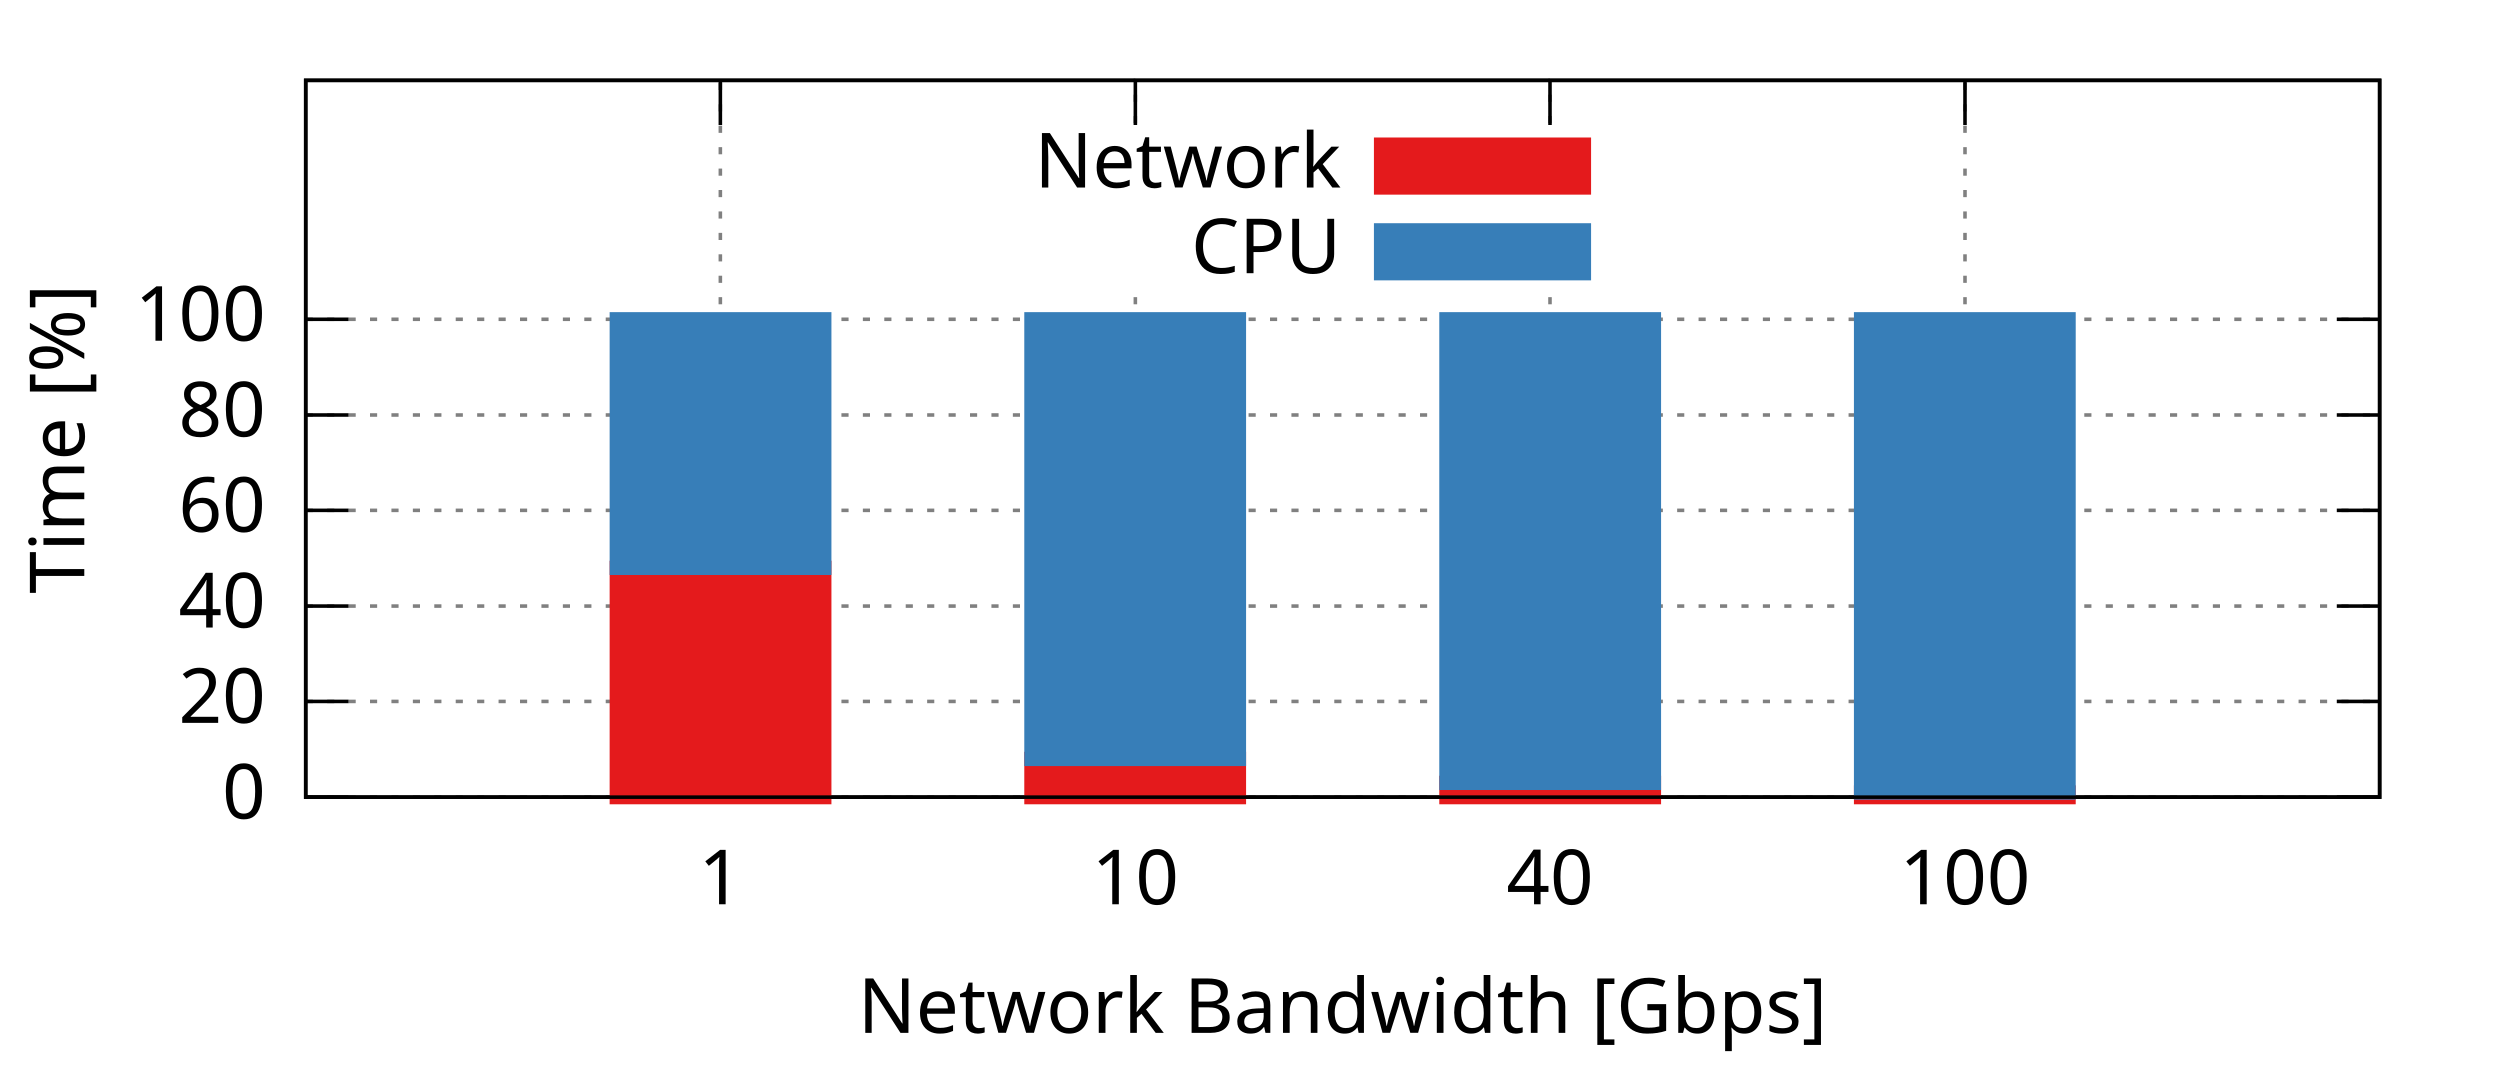
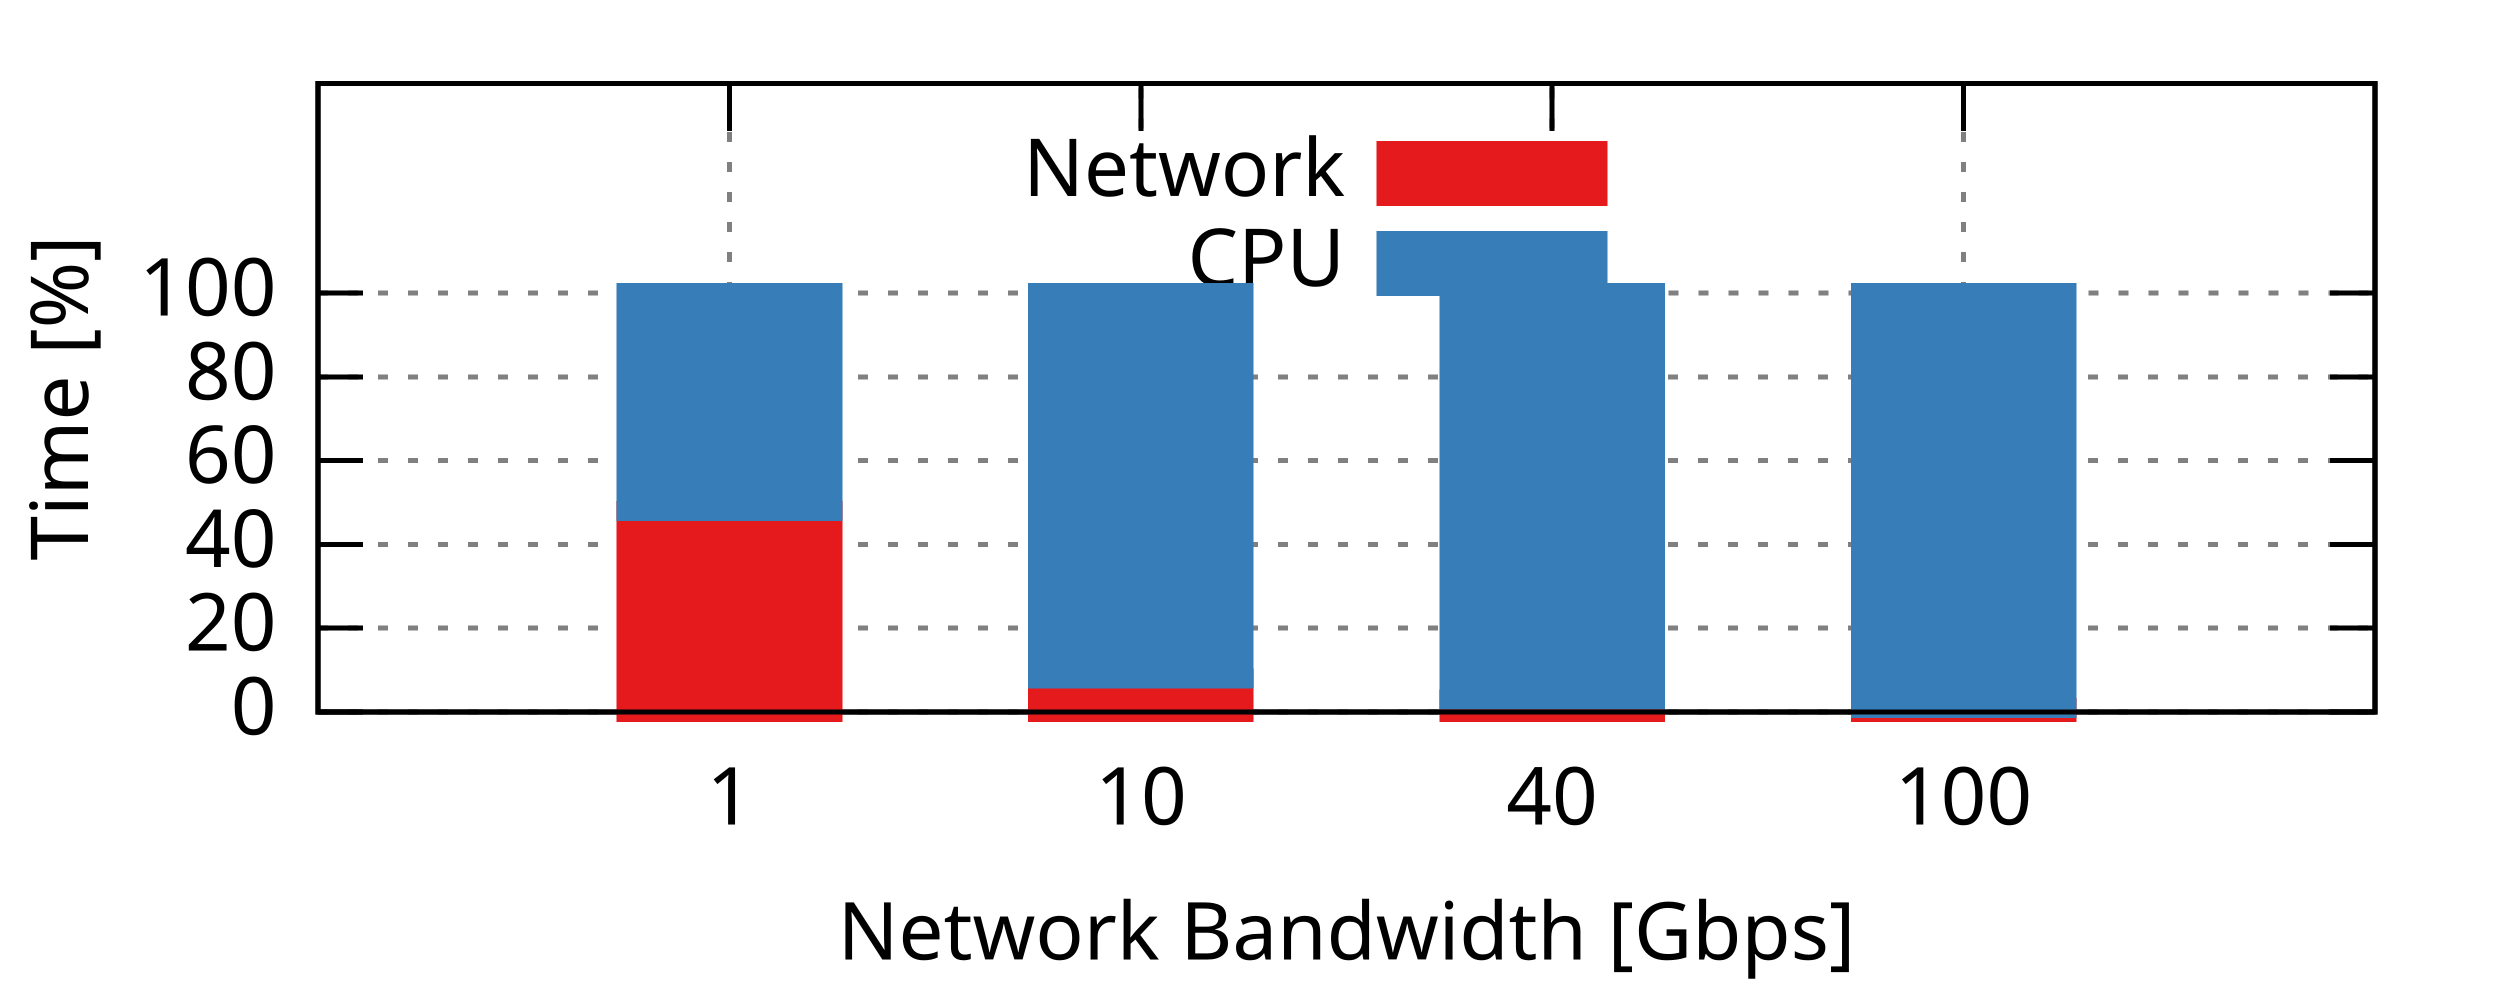
- <svg xmlns="http://www.w3.org/2000/svg" xmlns:xlink="http://www.w3.org/1999/xlink" width="700" height="300" viewBox="0 0 700 300">
+ <svg xmlns="http://www.w3.org/2000/svg" xmlns:xlink="http://www.w3.org/1999/xlink" width="500" height="200" viewBox="0 0 500 200">
  <g id="gnuplot_canvas">
-     <rect x="0" y="0" width="700" height="300" fill="none" />
+     <rect x="0" y="0" width="500" height="200" fill="none" />
    <defs>
      <circle id="gpDot" r="0.5" stroke-width="0.5" />
-       <path id="gpPt0" stroke-width="0.167" stroke="currentColor" d="M-1,0 h2 M0,-1 v2" />
-       <path id="gpPt1" stroke-width="0.167" stroke="currentColor" d="M-1,-1 L1,1 M1,-1 L-1,1" />
-       <path id="gpPt2" stroke-width="0.167" stroke="currentColor" d="M-1,0 L1,0 M0,-1 L0,1 M-1,-1 L1,1 M-1,1 L1,-1" />
-       <rect id="gpPt3" stroke-width="0.167" stroke="currentColor" x="-1" y="-1" width="2" height="2" />
-       <rect id="gpPt4" stroke-width="0.167" stroke="currentColor" fill="currentColor" x="-1" y="-1" width="2" height="2" />
-       <circle id="gpPt5" stroke-width="0.167" stroke="currentColor" cx="0" cy="0" r="1" />
+       <path id="gpPt0" stroke-width="0.222" stroke="currentColor" d="M-1,0 h2 M0,-1 v2" />
+       <path id="gpPt1" stroke-width="0.222" stroke="currentColor" d="M-1,-1 L1,1 M1,-1 L-1,1" />
+       <path id="gpPt2" stroke-width="0.222" stroke="currentColor" d="M-1,0 L1,0 M0,-1 L0,1 M-1,-1 L1,1 M-1,1 L1,-1" />
+       <rect id="gpPt3" stroke-width="0.222" stroke="currentColor" x="-1" y="-1" width="2" height="2" />
+       <rect id="gpPt4" stroke-width="0.222" stroke="currentColor" fill="currentColor" x="-1" y="-1" width="2" height="2" />
+       <circle id="gpPt5" stroke-width="0.222" stroke="currentColor" cx="0" cy="0" r="1" />
      <use xlink:href="#gpPt5" id="gpPt6" fill="currentColor" stroke="none" />
-       <path id="gpPt7" stroke-width="0.167" stroke="currentColor" d="M0,-1.33 L-1.33,0.67 L1.33,0.67 z" />
+       <path id="gpPt7" stroke-width="0.222" stroke="currentColor" d="M0,-1.33 L-1.33,0.67 L1.33,0.67 z" />
      <use xlink:href="#gpPt7" id="gpPt8" fill="currentColor" stroke="none" />
      <use xlink:href="#gpPt7" id="gpPt9" stroke="currentColor" transform="rotate(180)" />
      <use xlink:href="#gpPt9" id="gpPt10" fill="currentColor" stroke="none" />
      <use xlink:href="#gpPt3" id="gpPt11" stroke="currentColor" transform="rotate(45)" />
      <use xlink:href="#gpPt11" id="gpPt12" fill="currentColor" stroke="none" />
    </defs>
    <g style="fill:none; color:white; stroke:currentColor; stroke-width:1.00; stroke-linecap:butt; stroke-linejoin:miter">
</g>
    <g style="fill:none; color:black; stroke:currentColor; stroke-width:1.00; stroke-linecap:butt; stroke-linejoin:miter">
</g>
    <g style="fill:none; color:gray; stroke:currentColor; stroke-width:1.00; stroke-linecap:butt; stroke-linejoin:miter">
-       <path stroke="gray" stroke-dasharray=" 2,4" class="gridline" d="M85.6,223.2 L666.3,223.2  h0.01" />
+       <path stroke="gray" stroke-dasharray=" 2,4" class="gridline" d="M63.6,142.4 L475.0,142.4  h0.01" />
    </g>
    <g style="fill:none; color:black; stroke:currentColor; stroke-width:1.00; stroke-linecap:butt; stroke-linejoin:miter">
-       <path stroke="black" d="M85.6,223.2 L97.6,223.2 M666.3,223.2 L654.3,223.2  h0.01" />
-       <g transform="translate(74.4,229.2)" style="stroke:none; fill:black; font-family:Verdana; font-size:16.00pt; text-anchor:end">
+       <path stroke="black" d="M63.6,142.4 L72.6,142.4 M475.0,142.4 L466.0,142.4  h0.01" />
+       <g transform="translate(55.3,146.9)" style="stroke:none; fill:black; font-family:Verdana; font-size:12.00pt; text-anchor:end">
        <text>0</text>
      </g>
    </g>
    <g style="fill:none; color:gray; stroke:currentColor; stroke-width:1.00; stroke-linecap:butt; stroke-linejoin:miter">
-       <path stroke="gray" stroke-dasharray=" 2,4" class="gridline" d="M85.6,196.4 L666.3,196.4  h0.01" />
+       <path stroke="gray" stroke-dasharray=" 2,4" class="gridline" d="M63.6,125.6 L475.0,125.6  h0.01" />
    </g>
    <g style="fill:none; color:black; stroke:currentColor; stroke-width:1.00; stroke-linecap:butt; stroke-linejoin:miter">
-       <path stroke="black" d="M85.6,196.4 L97.6,196.4 M666.3,196.4 L654.3,196.4  h0.01" />
-       <g transform="translate(74.4,202.4)" style="stroke:none; fill:black; font-family:Verdana; font-size:16.00pt; text-anchor:end">
+       <path stroke="black" d="M63.6,125.6 L72.6,125.6 M475.0,125.6 L466.0,125.6  h0.01" />
+       <g transform="translate(55.3,130.1)" style="stroke:none; fill:black; font-family:Verdana; font-size:12.00pt; text-anchor:end">
        <text>20</text>
      </g>
    </g>
    <g style="fill:none; color:gray; stroke:currentColor; stroke-width:1.00; stroke-linecap:butt; stroke-linejoin:miter">
-       <path stroke="gray" stroke-dasharray=" 2,4" class="gridline" d="M85.6,169.7 L666.3,169.7  h0.01" />
+       <path stroke="gray" stroke-dasharray=" 2,4" class="gridline" d="M63.6,108.9 L475.0,108.9  h0.01" />
    </g>
    <g style="fill:none; color:black; stroke:currentColor; stroke-width:1.00; stroke-linecap:butt; stroke-linejoin:miter">
-       <path stroke="black" d="M85.6,169.7 L97.6,169.7 M666.3,169.7 L654.3,169.7  h0.01" />
-       <g transform="translate(74.4,175.7)" style="stroke:none; fill:black; font-family:Verdana; font-size:16.00pt; text-anchor:end">
+       <path stroke="black" d="M63.6,108.9 L72.6,108.9 M475.0,108.9 L466.0,108.9  h0.01" />
+       <g transform="translate(55.3,113.4)" style="stroke:none; fill:black; font-family:Verdana; font-size:12.00pt; text-anchor:end">
        <text>40</text>
      </g>
    </g>
    <g style="fill:none; color:gray; stroke:currentColor; stroke-width:1.00; stroke-linecap:butt; stroke-linejoin:miter">
-       <path stroke="gray" stroke-dasharray=" 2,4" class="gridline" d="M85.6,142.9 L666.3,142.9  h0.01" />
+       <path stroke="gray" stroke-dasharray=" 2,4" class="gridline" d="M63.6,92.1 L475.0,92.1  h0.01" />
    </g>
    <g style="fill:none; color:black; stroke:currentColor; stroke-width:1.00; stroke-linecap:butt; stroke-linejoin:miter">
-       <path stroke="black" d="M85.6,142.9 L97.6,142.9 M666.3,142.9 L654.3,142.9  h0.01" />
-       <g transform="translate(74.4,148.9)" style="stroke:none; fill:black; font-family:Verdana; font-size:16.00pt; text-anchor:end">
+       <path stroke="black" d="M63.6,92.1 L72.6,92.1 M475.0,92.1 L466.0,92.1  h0.01" />
+       <g transform="translate(55.3,96.6)" style="stroke:none; fill:black; font-family:Verdana; font-size:12.00pt; text-anchor:end">
        <text>60</text>
      </g>
    </g>
    <g style="fill:none; color:gray; stroke:currentColor; stroke-width:1.00; stroke-linecap:butt; stroke-linejoin:miter">
-       <path stroke="gray" stroke-dasharray=" 2,4" class="gridline" d="M85.6,116.2 L666.3,116.2  h0.01" />
+       <path stroke="gray" stroke-dasharray=" 2,4" class="gridline" d="M63.6,75.4 L475.0,75.4  h0.01" />
    </g>
    <g style="fill:none; color:black; stroke:currentColor; stroke-width:1.00; stroke-linecap:butt; stroke-linejoin:miter">
-       <path stroke="black" d="M85.6,116.2 L97.6,116.2 M666.3,116.2 L654.3,116.2  h0.01" />
-       <g transform="translate(74.4,122.2)" style="stroke:none; fill:black; font-family:Verdana; font-size:16.00pt; text-anchor:end">
+       <path stroke="black" d="M63.6,75.4 L72.6,75.4 M475.0,75.4 L466.0,75.4  h0.01" />
+       <g transform="translate(55.3,79.9)" style="stroke:none; fill:black; font-family:Verdana; font-size:12.00pt; text-anchor:end">
        <text>80</text>
      </g>
    </g>
    <g style="fill:none; color:gray; stroke:currentColor; stroke-width:1.00; stroke-linecap:butt; stroke-linejoin:miter">
-       <path stroke="gray" stroke-dasharray=" 2,4" class="gridline" d="M85.6,89.4 L666.3,89.4  h0.01" />
+       <path stroke="gray" stroke-dasharray=" 2,4" class="gridline" d="M63.6,58.6 L210.9,58.6 M327.7,58.6 L475.0,58.6  h0.01" />
    </g>
    <g style="fill:none; color:black; stroke:currentColor; stroke-width:1.00; stroke-linecap:butt; stroke-linejoin:miter">
-       <path stroke="black" d="M85.6,89.4 L97.6,89.4 M666.3,89.4 L654.3,89.4  h0.01" />
-       <g transform="translate(74.4,95.4)" style="stroke:none; fill:black; font-family:Verdana; font-size:16.00pt; text-anchor:end">
+       <path stroke="black" d="M63.6,58.6 L72.6,58.6 M475.0,58.6 L466.0,58.6  h0.01" />
+       <g transform="translate(55.3,63.1)" style="stroke:none; fill:black; font-family:Verdana; font-size:12.00pt; text-anchor:end">
        <text>100</text>
      </g>
    </g>
    <g style="fill:none; color:gray; stroke:currentColor; stroke-width:1.00; stroke-linecap:butt; stroke-linejoin:miter">
-       <path stroke="gray" stroke-dasharray=" 2,4" class="gridline" d="M201.7,223.2 L201.7,22.5  h0.01" />
+       <path stroke="gray" stroke-dasharray=" 2,4" class="gridline" d="M145.9,142.4 L145.9,16.7  h0.01" />
    </g>
    <g style="fill:none; color:black; stroke:currentColor; stroke-width:1.00; stroke-linecap:butt; stroke-linejoin:miter">
-       <path stroke="black" d="M201.7,223.2 L201.7,211.2 M201.7,22.5 L201.7,34.5  h0.01" />
-       <g transform="translate(201.7,253.2)" style="stroke:none; fill:black; font-family:Verdana; font-size:16.00pt; text-anchor:middle">
+       <path stroke="black" d="M145.9,142.4 L145.9,133.4 M145.9,16.7 L145.9,25.7  h0.01" />
+       <g transform="translate(145.9,164.9)" style="stroke:none; fill:black; font-family:Verdana; font-size:12.00pt; text-anchor:middle">
        <text>1</text>
      </g>
    </g>
    <g style="fill:none; color:gray; stroke:currentColor; stroke-width:1.00; stroke-linecap:butt; stroke-linejoin:miter">
-       <path stroke="gray" stroke-dasharray=" 2,4" class="gridline" d="M317.9,223.2 L317.9,82.5 M317.9,34.5 L317.9,22.5  h0.01" />
+       <path stroke="gray" stroke-dasharray=" 2,4" class="gridline" d="M228.2,142.4 L228.2,61.7 M228.2,25.7 L228.2,16.7  h0.01" />
    </g>
    <g style="fill:none; color:black; stroke:currentColor; stroke-width:1.00; stroke-linecap:butt; stroke-linejoin:miter">
-       <path stroke="black" d="M317.9,223.2 L317.9,211.2 M317.9,22.5 L317.9,34.5  h0.01" />
-       <g transform="translate(317.9,253.2)" style="stroke:none; fill:black; font-family:Verdana; font-size:16.00pt; text-anchor:middle">
+       <path stroke="black" d="M228.2,142.4 L228.2,133.4 M228.2,16.7 L228.2,25.7  h0.01" />
+       <g transform="translate(228.2,164.9)" style="stroke:none; fill:black; font-family:Verdana; font-size:12.00pt; text-anchor:middle">
        <text>10</text>
      </g>
    </g>
    <g style="fill:none; color:gray; stroke:currentColor; stroke-width:1.00; stroke-linecap:butt; stroke-linejoin:miter">
-       <path stroke="gray" stroke-dasharray=" 2,4" class="gridline" d="M434.0,223.2 L434.0,82.5 M434.0,34.5 L434.0,22.5  h0.01" />
+       <path stroke="gray" stroke-dasharray=" 2,4" class="gridline" d="M310.4,142.4 L310.4,61.7 M310.4,25.7 L310.4,16.7  h0.01" />
    </g>
    <g style="fill:none; color:black; stroke:currentColor; stroke-width:1.00; stroke-linecap:butt; stroke-linejoin:miter">
-       <path stroke="black" d="M434.0,223.2 L434.0,211.2 M434.0,22.5 L434.0,34.5  h0.01" />
-       <g transform="translate(434.0,253.2)" style="stroke:none; fill:black; font-family:Verdana; font-size:16.00pt; text-anchor:middle">
+       <path stroke="black" d="M310.4,142.4 L310.4,133.4 M310.4,16.7 L310.4,25.7  h0.01" />
+       <g transform="translate(310.4,164.9)" style="stroke:none; fill:black; font-family:Verdana; font-size:12.00pt; text-anchor:middle">
        <text>40</text>
      </g>
    </g>
    <g style="fill:none; color:gray; stroke:currentColor; stroke-width:1.00; stroke-linecap:butt; stroke-linejoin:miter">
-       <path stroke="gray" stroke-dasharray=" 2,4" class="gridline" d="M550.2,223.2 L550.2,22.5  h0.01" />
+       <path stroke="gray" stroke-dasharray=" 2,4" class="gridline" d="M392.7,142.4 L392.7,16.7  h0.01" />
    </g>
    <g style="fill:none; color:black; stroke:currentColor; stroke-width:1.00; stroke-linecap:butt; stroke-linejoin:miter">
-       <path stroke="black" d="M550.2,223.2 L550.2,211.2 M550.2,22.5 L550.2,34.5  h0.01" />
-       <g transform="translate(550.2,253.2)" style="stroke:none; fill:black; font-family:Verdana; font-size:16.00pt; text-anchor:middle">
+       <path stroke="black" d="M392.7,142.4 L392.7,133.4 M392.7,16.7 L392.7,25.7  h0.01" />
+       <g transform="translate(392.7,164.9)" style="stroke:none; fill:black; font-family:Verdana; font-size:12.00pt; text-anchor:middle">
        <text>100</text>
      </g>
-       <path stroke="black" d="M85.6,22.5 L85.6,223.2 L666.3,223.2 L666.3,22.5 L85.6,22.5 Z  h0.01" />
-       <g transform="translate(23.6,122.9) rotate(270)" style="stroke:none; fill:black; font-family:Verdana; font-size:16.00pt; text-anchor:middle">
+       <path stroke="black" d="M63.6,16.7 L63.6,142.4 L475.0,142.4 L475.0,16.7 L63.6,16.7 Z  h0.01" />
+       <g transform="translate(17.6,79.6) rotate(270)" style="stroke:none; fill:black; font-family:Verdana; font-size:12.00pt; text-anchor:middle">
        <text>Time [%]</text>
      </g>
-       <g transform="translate(375.9,289.2)" style="stroke:none; fill:black; font-family:Verdana; font-size:16.00pt; text-anchor:middle">
+       <g transform="translate(269.3,191.9)" style="stroke:none; fill:black; font-family:Verdana; font-size:12.00pt; text-anchor:middle">
        <text>Network Bandwidth [Gbps]</text>
      </g>
    </g>
    <g id="gnuplot_plot_1">
      <g style="fill:none; color:white; stroke:black; stroke-width:4.00; stroke-linecap:butt; stroke-linejoin:miter">
</g>
      <g style="fill:none; color:red; stroke:currentColor; stroke-width:4.00; stroke-linecap:butt; stroke-linejoin:miter">
-         <g transform="translate(375.5,52.5)" style="stroke:none; fill:black; font-family:Verdana; font-size:16.00pt; text-anchor:end">
+         <g transform="translate(269.0,39.2)" style="stroke:none; fill:black; font-family:Verdana; font-size:12.00pt; text-anchor:end">
          <text>Network</text>
        </g>
        <g style="stroke:none; shape-rendering:crispEdges">
-           <polygon fill="rgb(228,  26,  28)" points="386.7,52.5 443.5,52.5 443.5,40.5 386.7,40.5 " />
+           <polygon fill="rgb(228,  26,  28)" points="277.3,39.2 319.5,39.2 319.5,30.2 277.3,30.2 " />
        </g>
-         <path stroke="rgb(228,  26,  28)" d="M386.7,52.5 L443.5,52.5 L443.5,40.5 L386.7,40.5 L386.7,52.5 Z  h0.01" />
+         <path stroke="rgb(228,  26,  28)" d="M277.3,39.2 L319.5,39.2 L319.5,30.2 L277.3,30.2 L277.3,39.2 Z  h0.01" />
        <g style="stroke:none; shape-rendering:crispEdges">
-           <polygon fill="rgb(228,  26,  28)" points="172.7,223.2 230.9,223.2 230.9,158.9 172.7,158.9 " />
+           <polygon fill="rgb(228,  26,  28)" points="125.3,142.4 166.6,142.4 166.6,102.1 125.3,102.1 " />
        </g>
-         <path stroke="rgb(228,  26,  28)" d="M172.7,223.2 L172.7,159.0 L230.8,159.0 L230.8,223.2 L172.7,223.2 Z  h0.01" />
+         <path stroke="rgb(228,  26,  28)" d="M125.3,142.4 L125.3,102.2 L166.5,102.2 L166.5,142.4 L125.3,142.4 Z  h0.01" />
        <g style="stroke:none; shape-rendering:crispEdges">
-           <polygon fill="rgb(228,  26,  28)" points="288.8,223.2 347.0,223.2 347.0,212.4 288.8,212.4 " />
+           <polygon fill="rgb(228,  26,  28)" points="207.6,142.4 248.8,142.4 248.8,135.6 207.6,135.6 " />
        </g>
-         <path stroke="rgb(228,  26,  28)" d="M288.8,223.2 L288.8,212.5 L346.9,212.5 L346.9,223.2 L288.8,223.2 Z  h0.01" />
+         <path stroke="rgb(228,  26,  28)" d="M207.6,142.4 L207.6,135.7 L248.7,135.7 L248.7,142.4 L207.6,142.4 Z  h0.01" />
        <g style="stroke:none; shape-rendering:crispEdges">
-           <polygon fill="rgb(228,  26,  28)" points="405.0,223.2 463.2,223.2 463.2,219.1 405.0,219.1 " />
+           <polygon fill="rgb(228,  26,  28)" points="289.9,142.4 331.1,142.4 331.1,139.8 289.9,139.8 " />
        </g>
-         <path stroke="rgb(228,  26,  28)" d="M405.0,223.2 L405.0,219.2 L463.1,219.2 L463.1,223.2 L405.0,223.2 Z  h0.01" />
+         <path stroke="rgb(228,  26,  28)" d="M289.9,142.4 L289.9,139.9 L331.0,139.9 L331.0,142.4 L289.9,142.4 Z  h0.01" />
        <g style="stroke:none; shape-rendering:crispEdges">
-           <polygon fill="rgb(228,  26,  28)" points="521.1,223.2 579.3,223.2 579.3,221.8 521.1,221.8 " />
+           <polygon fill="rgb(228,  26,  28)" points="372.2,142.4 413.4,142.4 413.4,141.5 372.2,141.5 " />
        </g>
-         <path stroke="rgb(228,  26,  28)" d="M521.1,223.2 L521.1,221.9 L579.2,221.9 L579.2,223.2 L521.1,223.2 Z  h0.01" />
+         <path stroke="rgb(228,  26,  28)" d="M372.2,142.4 L372.2,141.6 L413.3,141.6 L413.3,142.4 L372.2,142.4 Z  h0.01" />
      </g>
    </g>
    <g id="gnuplot_plot_2">
      <g style="fill:none; color:green; stroke:currentColor; stroke-width:4.00; stroke-linecap:butt; stroke-linejoin:miter">
-         <g transform="translate(375.5,76.5)" style="stroke:none; fill:black; font-family:Verdana; font-size:16.00pt; text-anchor:end">
+         <g transform="translate(269.0,57.2)" style="stroke:none; fill:black; font-family:Verdana; font-size:12.00pt; text-anchor:end">
          <text>CPU</text>
        </g>
        <g style="stroke:none; shape-rendering:crispEdges">
-           <polygon fill="rgb( 55, 126, 184)" points="386.7,76.5 443.5,76.5 443.5,64.5 386.7,64.5 " />
+           <polygon fill="rgb( 55, 126, 184)" points="277.3,57.2 319.5,57.2 319.5,48.2 277.3,48.2 " />
        </g>
-         <path stroke="rgb( 55, 126, 184)" d="M386.7,76.5 L443.5,76.5 L443.5,64.5 L386.7,64.5 L386.7,76.5 Z  h0.01" />
+         <path stroke="rgb( 55, 126, 184)" d="M277.3,57.2 L319.5,57.2 L319.5,48.2 L277.3,48.2 L277.3,57.2 Z  h0.01" />
        <g style="stroke:none; shape-rendering:crispEdges">
-           <polygon fill="rgb( 55, 126, 184)" points="172.7,159.0 230.9,159.0 230.9,89.3 172.7,89.3 " />
+           <polygon fill="rgb( 55, 126, 184)" points="125.3,102.2 166.6,102.2 166.6,58.5 125.3,58.5 " />
        </g>
-         <path stroke="rgb( 55, 126, 184)" d="M172.7,159.0 L172.7,89.4 L230.8,89.4 L230.8,159.0 L172.7,159.0 Z  h0.01" />
+         <path stroke="rgb( 55, 126, 184)" d="M125.3,102.2 L125.3,58.6 L166.5,58.6 L166.5,102.2 L125.3,102.2 Z  h0.01" />
        <g style="stroke:none; shape-rendering:crispEdges">
-           <polygon fill="rgb( 55, 126, 184)" points="288.8,212.5 347.0,212.5 347.0,89.3 288.8,89.3 " />
+           <polygon fill="rgb( 55, 126, 184)" points="207.6,135.7 248.8,135.7 248.8,58.5 207.6,58.5 " />
        </g>
-         <path stroke="rgb( 55, 126, 184)" d="M288.8,212.5 L288.8,89.4 L346.9,89.4 L346.9,212.5 L288.8,212.5 Z  h0.01" />
+         <path stroke="rgb( 55, 126, 184)" d="M207.6,135.7 L207.6,58.6 L248.7,58.6 L248.7,135.7 L207.6,135.7 Z  h0.01" />
        <g style="stroke:none; shape-rendering:crispEdges">
-           <polygon fill="rgb( 55, 126, 184)" points="405.0,219.2 463.2,219.2 463.2,89.3 405.0,89.3 " />
+           <polygon fill="rgb( 55, 126, 184)" points="289.9,139.9 331.1,139.9 331.1,58.5 289.9,58.5 " />
        </g>
-         <path stroke="rgb( 55, 126, 184)" d="M405.0,219.2 L405.0,89.4 L463.1,89.4 L463.1,219.2 L405.0,219.2 Z  h0.01" />
+         <path stroke="rgb( 55, 126, 184)" d="M289.9,139.9 L289.9,58.6 L331.0,58.6 L331.0,139.9 L289.9,139.9 Z  h0.01" />
        <g style="stroke:none; shape-rendering:crispEdges">
-           <polygon fill="rgb( 55, 126, 184)" points="521.1,221.9 579.3,221.9 579.3,89.3 521.1,89.3 " />
+           <polygon fill="rgb( 55, 126, 184)" points="372.2,141.6 413.4,141.6 413.4,58.5 372.2,58.5 " />
        </g>
-         <path stroke="rgb( 55, 126, 184)" d="M521.1,221.9 L521.1,89.4 L579.2,89.4 L579.2,221.9 L521.1,221.9 Z  h0.01" />
+         <path stroke="rgb( 55, 126, 184)" d="M372.2,141.6 L372.2,58.6 L413.3,58.6 L413.3,141.6 L372.2,141.6 Z  h0.01" />
      </g>
    </g>
    <g style="fill:none; color:white; stroke:rgb( 55, 126, 184); stroke-width:1.00; stroke-linecap:butt; stroke-linejoin:miter">
</g>
    <g style="fill:none; color:black; stroke:currentColor; stroke-width:1.00; stroke-linecap:butt; stroke-linejoin:miter">
-       <path stroke="black" d="M85.6,22.5 L85.6,223.2 L666.3,223.2 L666.3,22.5 L85.6,22.5 Z  h0.01" />
+       <path stroke="black" d="M63.6,16.7 L63.6,142.4 L475.0,142.4 L475.0,16.7 L63.6,16.7 Z  h0.01" />
    </g>
  </g>
</svg>
